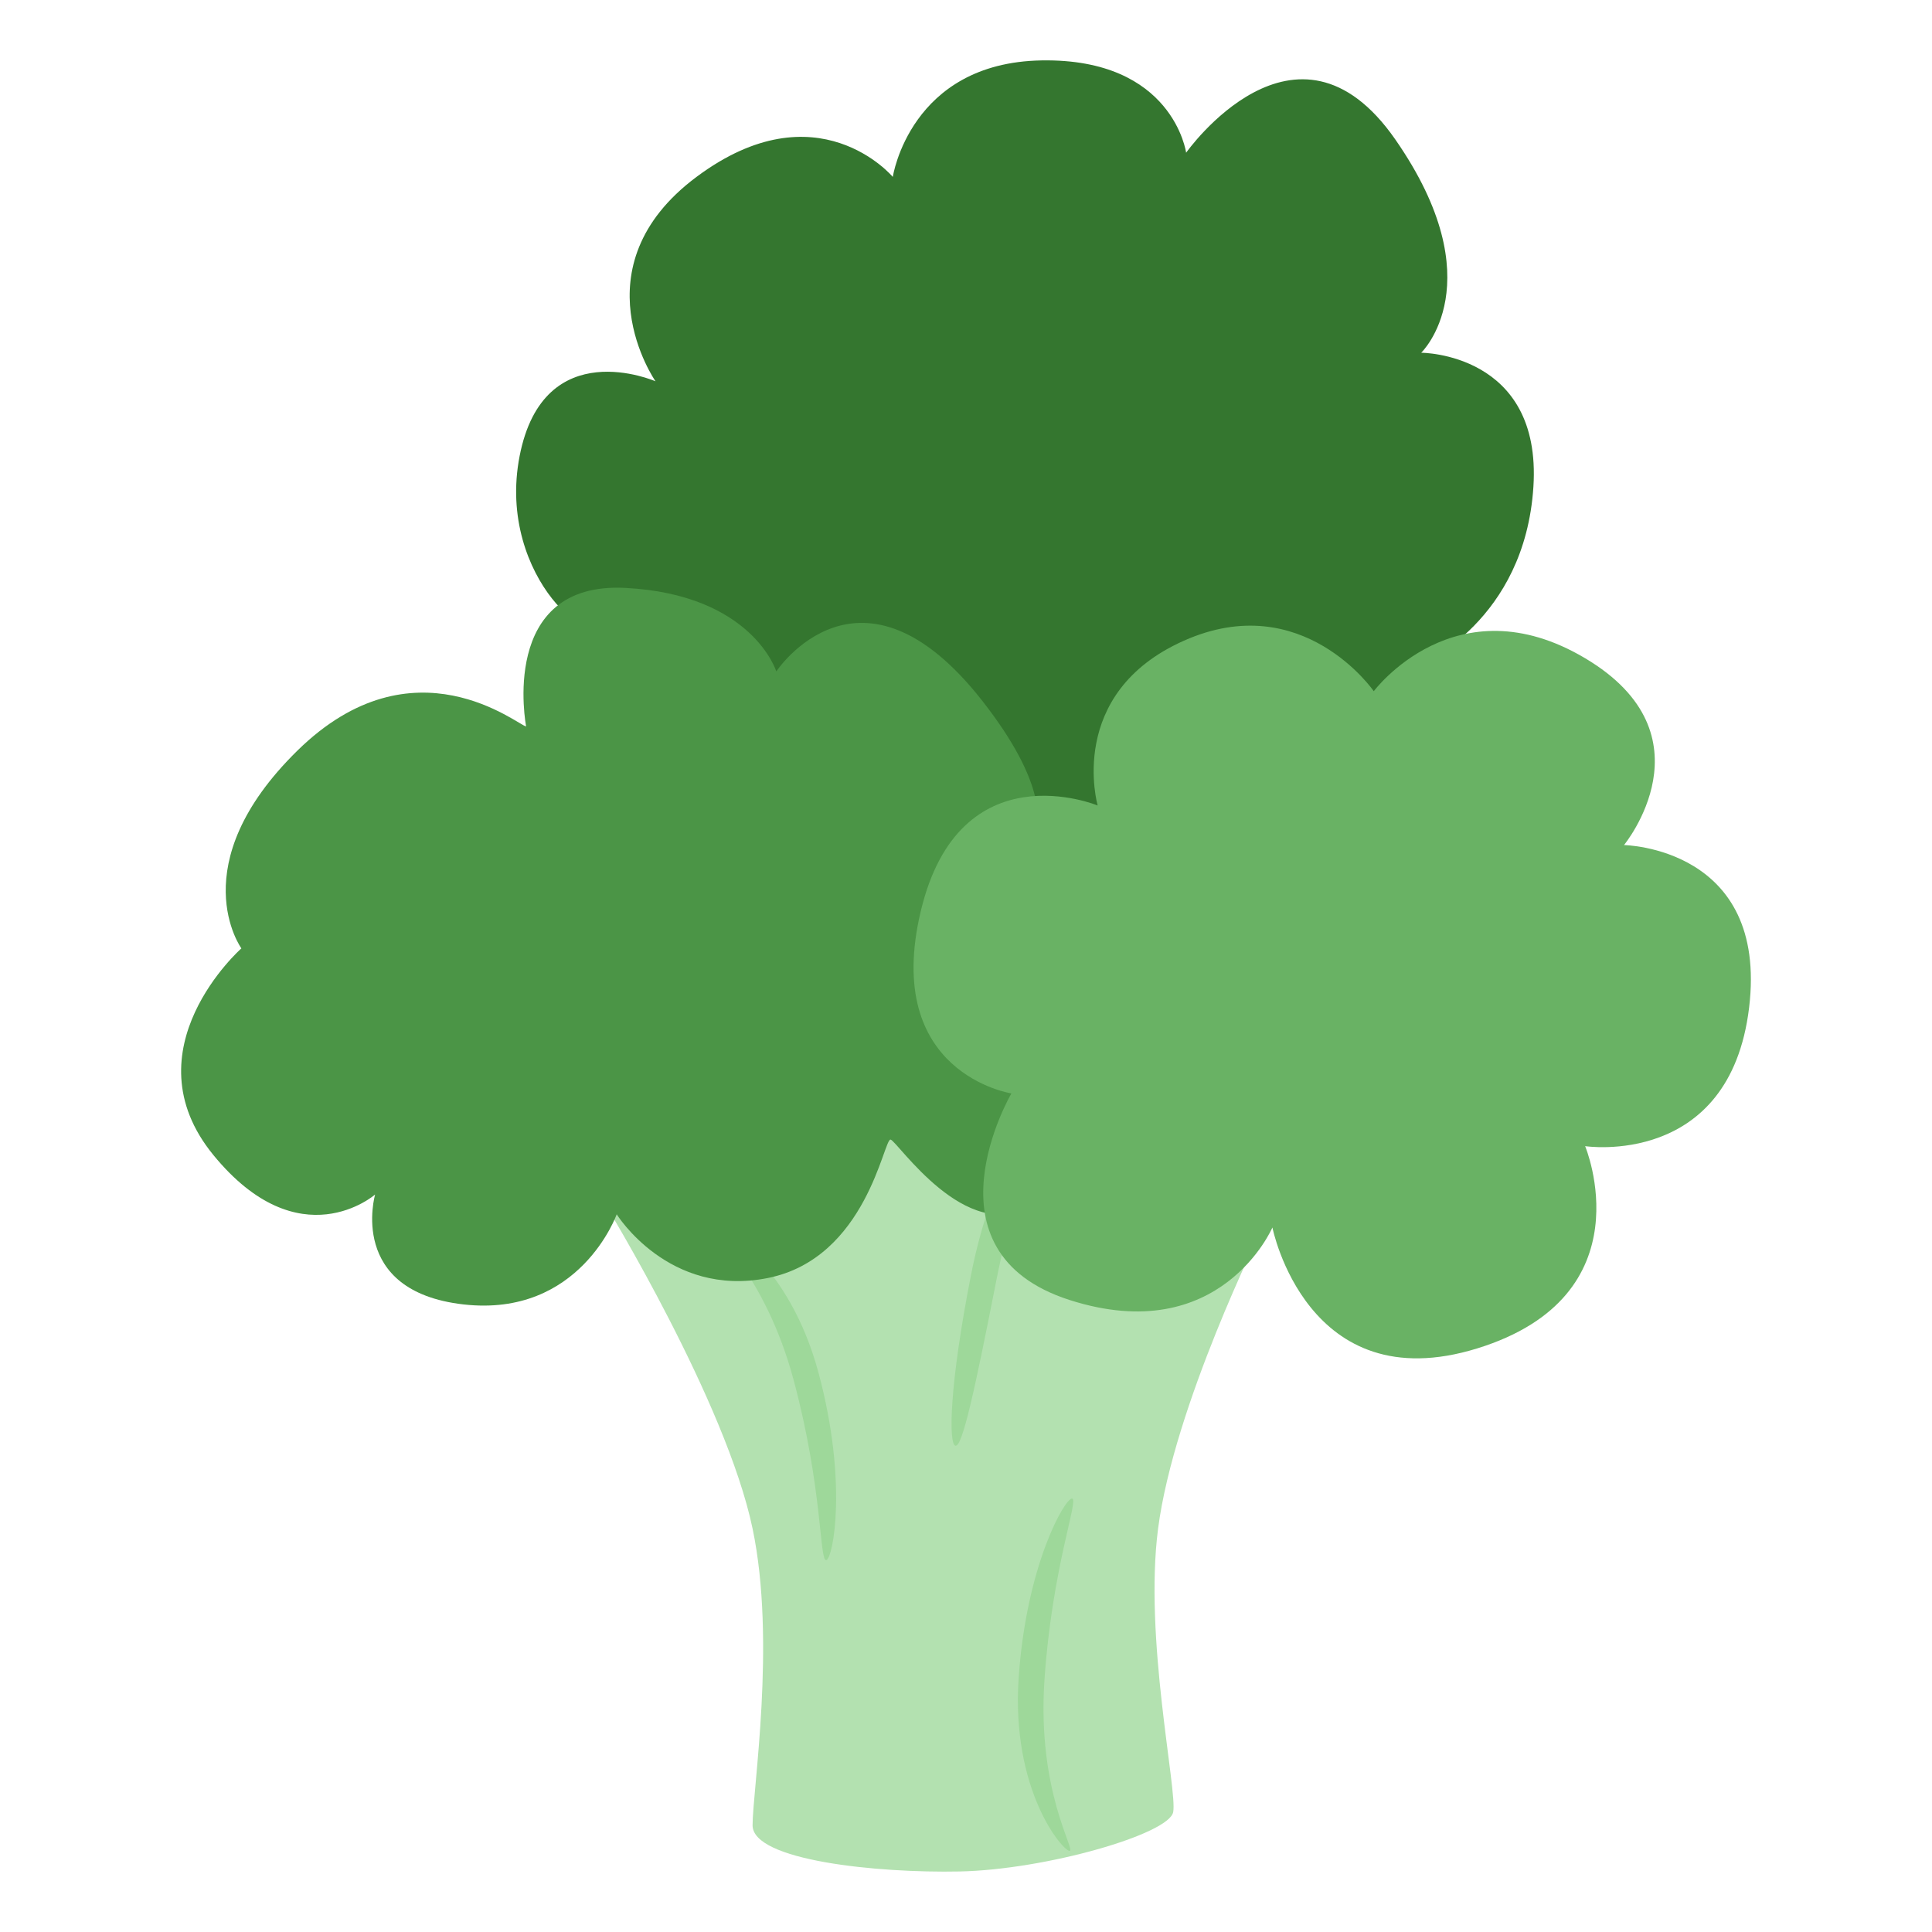
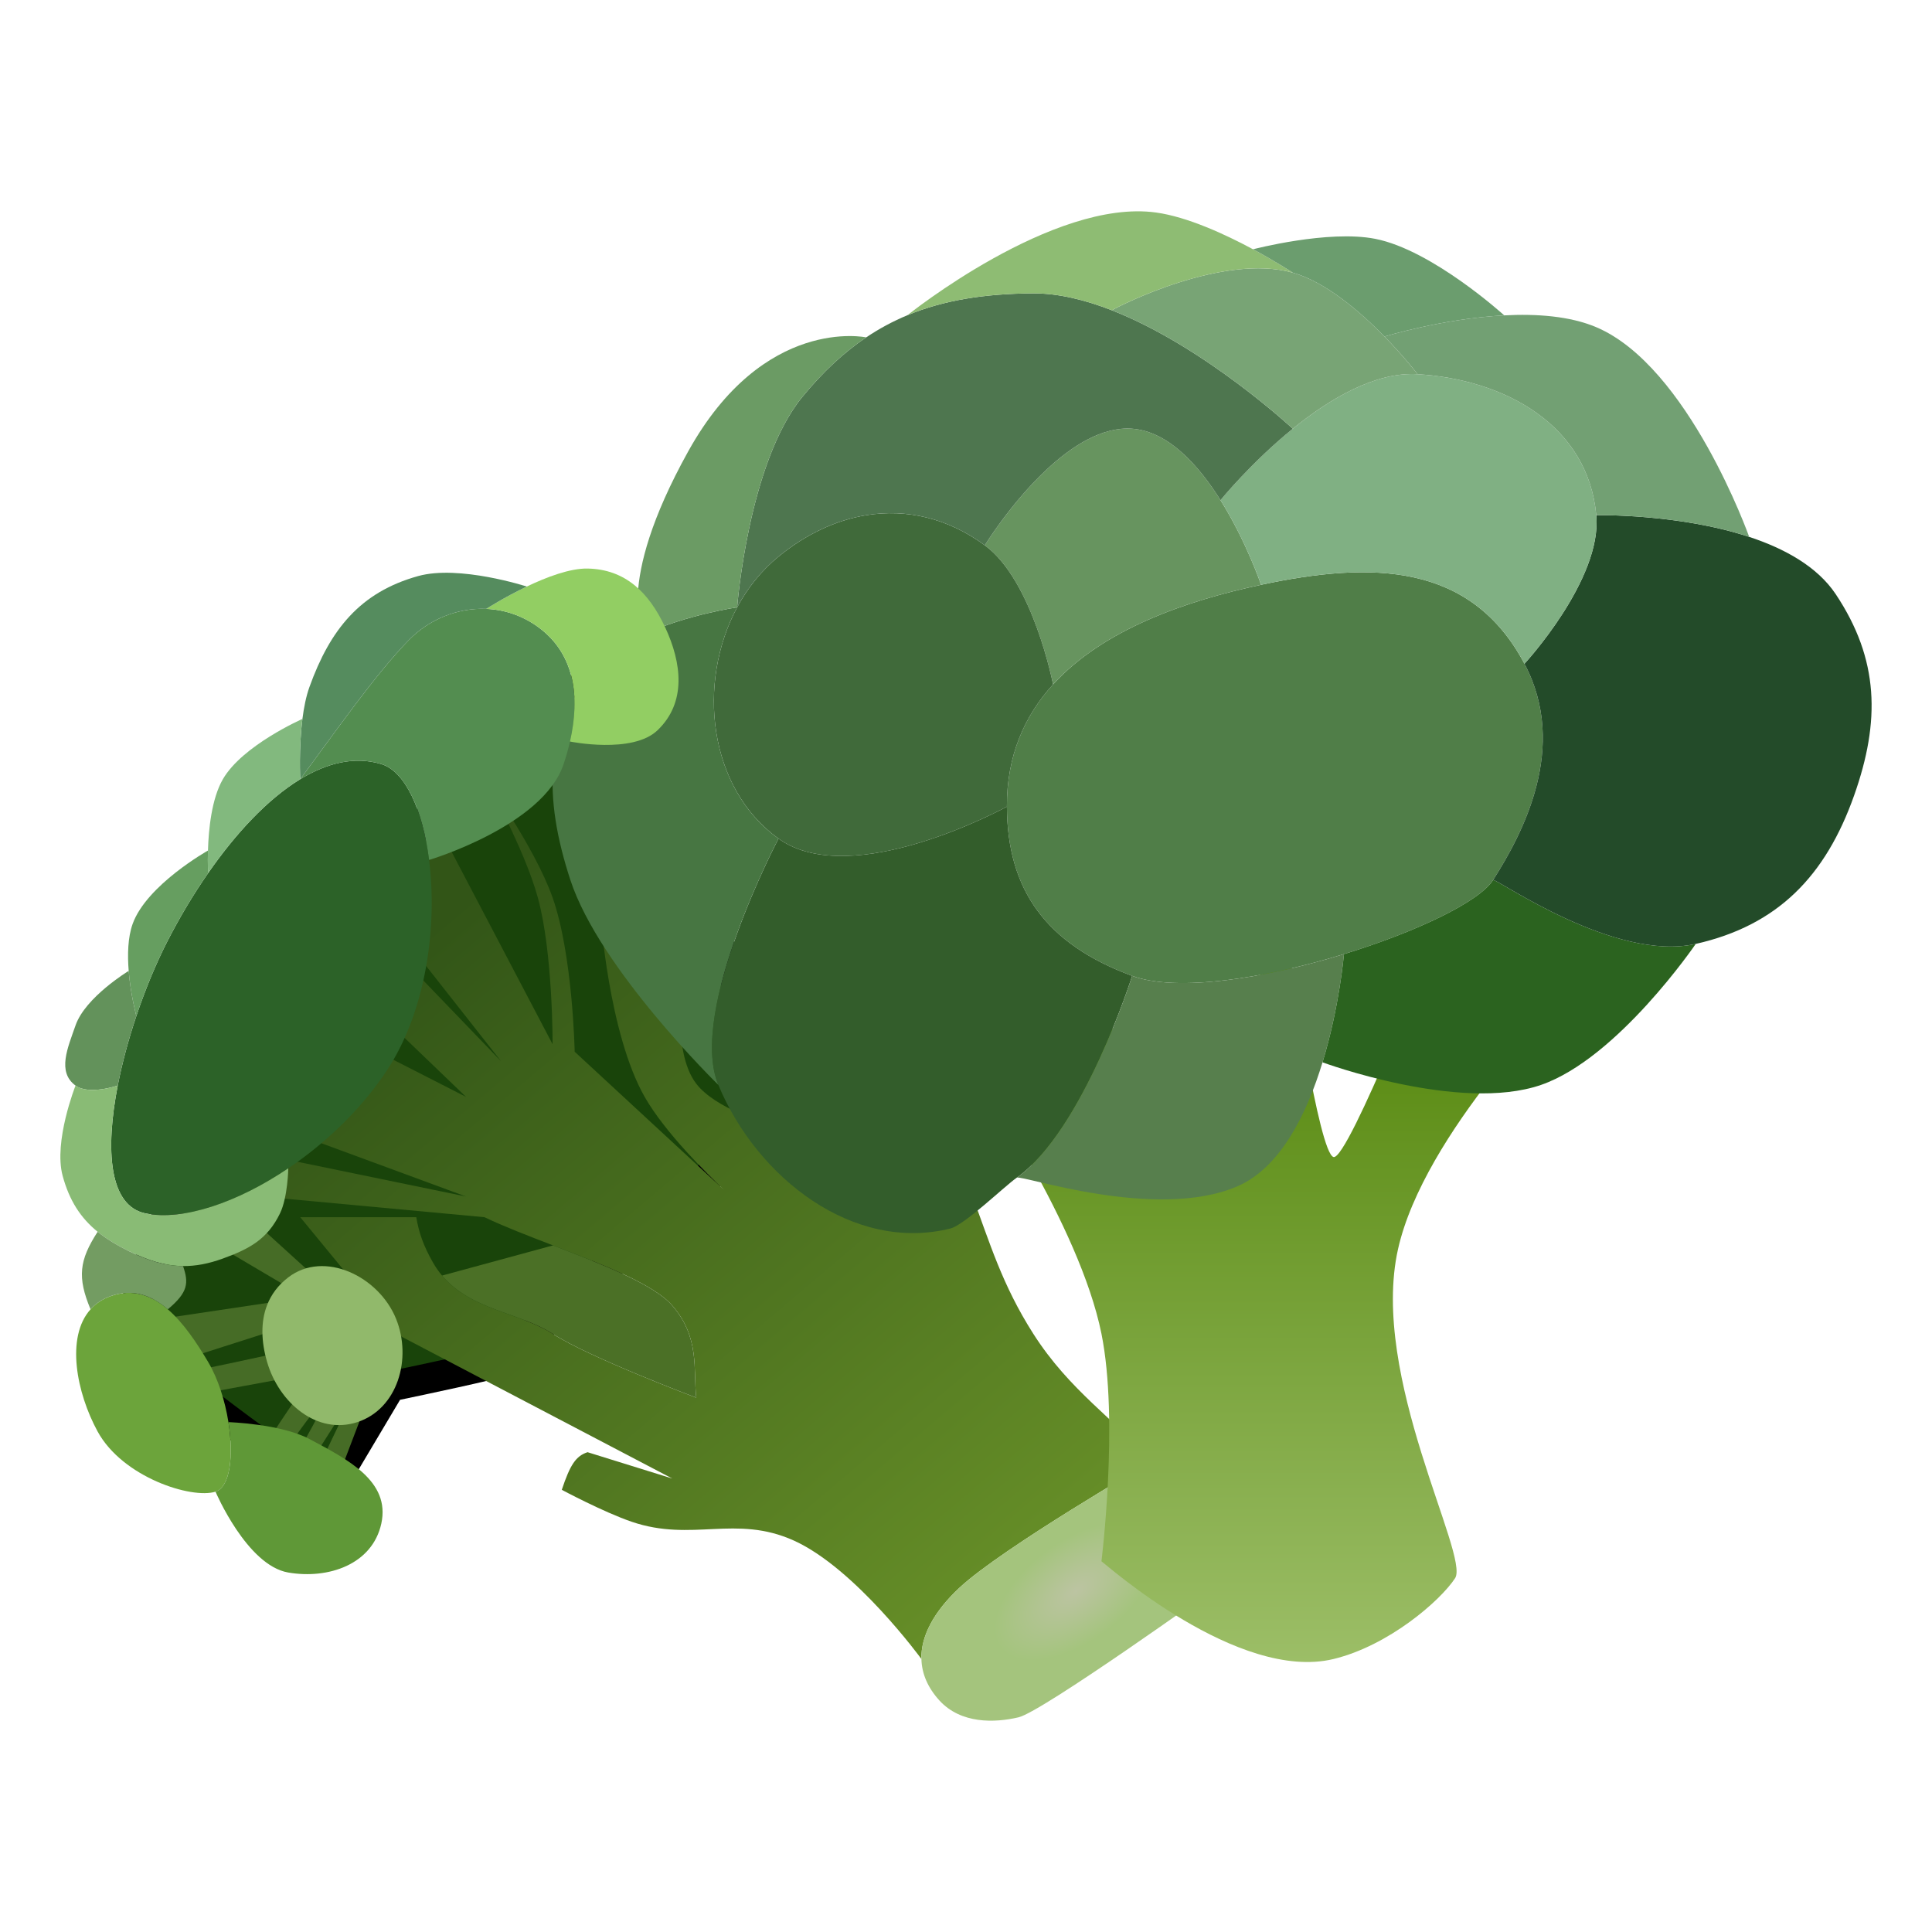
<svg xmlns="http://www.w3.org/2000/svg" width="64" height="64" viewBox="0 0 64 64" fill="none">
-   <path d="M24.93 50.637C24.052 46.446 20.072 39.934 20.072 39.934L31.79 35.566L41.793 40.735C41.793 40.735 38.891 46.572 38.363 50.637C37.89 54.279 39.006 59.301 38.863 60.029C38.72 60.757 34.652 61.936 31.79 61.995C29.048 62.051 24.93 61.631 24.93 60.466C24.93 59.301 25.717 54.391 24.93 50.637Z" fill="#B3E1B0" />
-   <path d="M27.118 45.488C28.086 49.095 27.6 51.618 27.372 51.682C27.143 51.745 27.259 49.325 26.291 45.718C25.324 42.111 23.441 40.7 23.669 40.636C23.898 40.573 26.151 41.88 27.118 45.488Z" fill="#9ED89A" />
-   <path d="M32.169 42.219C32.891 38.552 34.435 36.519 34.667 36.566C34.899 36.614 33.732 38.724 33.01 42.391C32.288 46.057 31.882 47.938 31.65 47.891C31.418 47.843 31.447 45.885 32.169 42.219Z" fill="#9ED89A" />
-   <path d="M33.745 55.573C34.001 51.843 35.277 49.625 35.513 49.642C35.75 49.658 34.857 51.904 34.6 55.634C34.344 59.365 35.664 61.33 35.428 61.313C35.192 61.296 33.489 59.304 33.745 55.573Z" fill="#9ED89A" />
-   <path d="M23.073 5.86C19.071 8.845 21.715 12.631 21.715 12.631C21.715 12.631 18.012 11.009 17.213 15.107C16.416 19.204 20.019 21.907 19.786 20.203L26.431 27.557L40.149 26.756L47.08 22C47.08 22 50.51 20.567 50.796 16.126C51.081 11.685 47.08 11.685 47.08 11.685C47.08 11.685 49.51 9.355 46.223 4.622C42.936 -0.11 39.292 5.059 39.292 5.059C39.292 5.059 38.863 1.928 34.505 2.001C30.146 2.074 29.575 5.86 29.575 5.86C29.575 5.86 27.074 2.875 23.073 5.86Z" fill="#34762F" />
-   <path d="M9.854 24.863C13.712 21.077 17.199 24.062 17.428 24.062C17.428 24.062 16.499 19.257 20.715 19.475C24.93 19.694 25.716 22.242 25.716 22.242C25.716 22.242 28.503 18.019 32.575 23.261C36.648 28.503 32.575 29.232 32.575 29.232C32.575 29.232 36.291 38.624 34.147 39.934C32.004 41.245 29.732 37.808 29.503 37.75C29.274 37.692 28.717 41.682 25.43 42.337C22.143 42.992 20.429 40.225 20.429 40.225C20.429 40.225 19.214 43.648 15.356 43.211C11.497 42.774 12.426 39.57 12.426 39.57C12.426 39.57 9.925 41.754 7.067 38.26C4.209 34.765 7.996 31.416 7.996 31.416C7.996 31.416 5.995 28.649 9.854 24.863Z" fill="#4B9546" />
-   <path d="M39.22 21.223C35.291 22.97 36.362 26.683 36.362 26.683C36.362 26.683 31.79 24.79 30.503 30.178C29.217 35.566 33.504 36.221 33.504 36.221C33.504 36.221 30.432 41.463 35.434 43.065C40.435 44.667 42.15 40.662 42.15 40.662C42.15 40.662 43.293 46.414 48.938 44.667C54.583 42.919 52.51 37.968 52.51 37.968C52.51 37.968 57.298 38.697 57.941 33.382C58.584 28.067 53.797 27.994 53.797 27.994C53.797 27.994 56.797 24.353 52.51 21.805C48.223 19.257 45.508 22.897 45.508 22.897C45.508 22.897 43.15 19.475 39.22 21.223Z" fill="#69B264" />
+   <path d="M10.861 49.414L12.935 45.926C14.034 45.698 16.291 45.216 16.535 45.117C16.779 45.017 23.104 39.304 26.236 36.459L19.647 22.384C16.189 25.352 9.226 31.402 9.03 31.851C8.786 32.411 3.966 43.373 4.332 44.245C4.625 44.942 8.807 47.982 10.861 49.414Z" fill="#19440A" stroke="black" />
+   <path d="M10.373 48.978L11.044 49.352L12.207 46.3L12.325 45.989L10.8 42.625L8.054 40.134L7.2 41.255L9.519 42.625L9.946 42.999L4.942 43.746L5.431 45.241L9.519 43.933L10.129 44.618C8.807 44.909 6.126 45.49 5.98 45.49C5.833 45.49 5.919 46.03 5.98 46.3L10.373 45.49C9.803 46.321 8.664 48.007 8.664 48.106C8.664 48.206 8.949 48.438 9.091 48.542C9.62 47.795 10.702 46.3 10.8 46.3C10.897 46.3 9.986 47.919 9.519 48.729L9.946 48.978L11.654 46.3L10.373 48.978Z" fill="#466C26" />
+   <path d="M31.789 52.591C33.192 51.283 38.134 48.418 38.134 48.418C36.934 47.006 35.443 46.086 34.229 44.182C33.188 42.55 32.785 41.151 32.216 39.636L25.382 37.207C25.382 37.207 23.702 36.73 23.064 35.899C22.22 34.8 22.637 32.349 22.637 32.349L19.891 30.294C19.891 30.294 20.16 34.233 21.355 36.335C22.025 37.513 23.428 38.891 23.986 39.417L24.223 39.636C24.223 39.636 24.134 39.556 23.986 39.417L19.037 34.84C19.037 34.84 18.974 31.63 18.305 29.733C17.708 28.041 16.047 25.747 16.047 25.747C16.047 25.747 17.365 28.087 17.816 29.733C18.32 31.57 18.305 34.591 18.305 34.591L14.644 27.615L13.118 30.73L16.596 35.152L13.118 31.539L12.325 33.345L15.437 36.335L12.02 34.591L9.519 37.456L15.437 39.636L9.091 38.328L8.664 39.636L16.047 40.321C16.685 40.626 17.488 40.935 18.309 41.251L18.319 41.255C19.956 41.886 21.662 42.544 22.27 43.248C23.186 44.307 22.962 45.345 23.064 46.3C23.064 46.3 19.525 44.971 18.305 44.182C17.209 43.474 15.612 43.406 14.644 42.255C14.533 42.123 14.431 41.978 14.339 41.816C14.031 41.277 13.871 40.819 13.79 40.321H9.946L11.839 42.625L13.118 44.182L16.047 45.717L22.27 48.978L19.464 48.106C19.078 48.232 18.888 48.517 18.61 49.352C18.61 49.352 19.988 50.09 20.928 50.411C22.93 51.094 24.368 50.162 26.297 51.033C28.337 51.955 30.523 54.957 30.523 54.957C30.503 54.2 30.932 53.389 31.789 52.591Z" fill="url(#paint0_linear_186_52)" />
+   <path d="M38.134 48.418C38.134 48.418 33.192 51.283 31.789 52.591C30.932 53.389 30.503 54.2 30.523 54.957C30.535 55.441 30.732 55.904 31.117 56.328C31.83 57.11 32.948 57.075 33.741 56.888C34.534 56.701 40.27 52.591 40.27 52.591L38.134 48.418Z" fill="url(#paint1_radial_186_52)" />
+   <path d="M18.305 44.182C19.525 44.971 23.064 46.3 23.064 46.3C22.962 45.345 23.186 44.307 22.27 43.248C21.662 42.544 19.956 41.886 18.319 41.255L14.644 42.255C15.612 43.406 17.209 43.474 18.305 44.182Z" fill="#4B7026" />
+   <path d="M36.487 51.719C36.634 51.818 41.015 55.722 44.175 54.957C46.001 54.515 47.714 53.027 48.202 52.279C48.69 51.532 45.367 45.594 46.311 41.38C47.172 37.533 51.802 32.972 51.802 32.972L47.653 30.792C47.653 30.792 44.663 38.453 44.175 38.328C43.687 38.203 42.772 31.913 42.772 31.913L32.399 35.712C32.399 35.712 35.76 40.571 36.487 44.182C37.068 47.065 36.487 51.719 36.487 51.719Z" fill="url(#paint2_linear_186_52)" />
+   <path d="M33.355 26.721C33.368 29.475 34.645 31.271 37.504 32.327C38.995 32.877 41.924 32.403 44.52 31.606C46.899 30.877 49 29.878 49.462 29.15C50.43 27.629 51.971 24.763 50.5 21.988C48.721 18.633 45.433 18.592 41.775 19.372C39.275 19.904 36.538 20.855 34.884 22.673C33.939 23.711 33.347 25.033 33.355 26.721Z" fill="#507E48" />
+   <path d="M34.884 22.673C36.538 20.855 39.275 19.904 41.775 19.372C41.775 19.372 41.285 17.93 40.431 16.569C39.698 15.4 38.696 14.29 37.504 14.202C36.505 14.129 35.493 14.783 34.652 15.573C33.469 16.684 32.623 18.064 32.623 18.064C34.222 19.242 34.884 22.673 34.884 22.673Z" fill="#67945F" />
+   <path d="M33.355 26.721C33.347 25.033 33.939 23.711 34.884 22.673C34.884 22.673 34.222 19.242 32.623 18.064C31.391 17.157 30.026 16.85 28.694 17.067C27.682 17.233 26.689 17.7 25.789 18.438C25.221 18.903 24.763 19.479 24.419 20.119C23.074 22.622 23.463 26.106 25.789 27.78C28.226 29.534 33.355 26.721 33.355 26.721Z" fill="#406A3A" />
+   <path d="M37.504 32.327C34.645 31.271 33.368 29.475 33.355 26.721C33.355 26.721 28.226 29.534 25.789 27.78C25.789 27.78 22.777 33.487 23.796 35.939C25.083 39.035 28.284 41.497 31.484 40.695C31.95 40.578 33.254 39.315 33.68 39.013C35.888 37.449 37.504 32.327 37.504 32.327Z" fill="#335D2B" />
+   <path d="M37.504 32.327C37.504 32.327 35.888 37.449 33.68 39.013C33.827 38.905 38.283 40.458 40.981 39.302C42.419 38.686 43.292 36.892 43.81 35.191C44.374 33.344 44.52 31.606 44.52 31.606C41.924 32.403 38.995 32.877 37.504 32.327Z" fill="#577F4D" />
+   <path d="M56.174 31.268C53.495 31.872 49.658 29.15 49.462 29.15C49 29.878 46.899 30.877 44.52 31.606C44.52 31.606 44.374 33.344 43.81 35.191C43.81 35.191 48.358 36.869 51.049 35.939C53.59 35.06 56.174 31.268 56.174 31.268Z" fill="#2B631F" />
+   <path d="M50.5 21.988C51.971 24.763 50.43 27.629 49.462 29.15C49.658 29.15 53.495 31.872 56.174 31.268C58.891 30.655 60.476 29.019 61.421 26.348C62.291 23.889 62.251 21.845 60.811 19.683C60.201 18.768 59.118 18.172 57.944 17.785C55.593 17.009 52.879 17.067 52.879 17.067C53.076 19.201 50.5 21.988 50.5 21.988Z" fill="#234B29" />
+   <path d="M41.775 19.372C45.433 18.592 48.721 18.633 50.5 21.988C50.5 21.988 53.076 19.201 52.879 17.067C52.605 14.098 49.877 12.574 46.961 12.396C45.559 12.311 44.043 13.214 42.825 14.202C41.434 15.331 40.431 16.569 40.431 16.569C41.285 17.93 41.775 19.372 41.775 19.372Z" fill="#80B083" />
+   <path d="M46.961 12.396C49.877 12.574 52.605 14.098 52.879 17.067C52.879 17.067 55.593 17.009 57.944 17.785C57.944 17.785 55.938 12.137 52.879 10.839C52.006 10.469 50.902 10.39 49.829 10.447C47.788 10.554 45.863 11.149 45.863 11.149C46.524 11.826 46.961 12.396 46.961 12.396Z" fill="#72A073" />
+   <path d="M37.504 14.202C38.696 14.29 39.698 15.4 40.431 16.569C40.431 16.569 41.434 15.331 42.825 14.202C42.825 14.202 39.906 11.482 36.833 10.279C35.949 9.933 35.052 9.712 34.209 9.718C32.626 9.729 31.273 9.938 30.06 10.442C29.585 10.639 29.132 10.882 28.694 11.176C27.953 11.675 27.257 12.321 26.582 13.144C24.784 15.334 24.419 20.119 24.419 20.119C24.763 19.479 25.221 18.903 25.789 18.438C26.689 17.7 27.682 17.233 28.694 17.067C30.026 16.85 31.391 17.157 32.623 18.064C32.623 18.064 33.469 16.684 34.652 15.573C35.493 14.783 36.505 14.129 37.504 14.202Z" fill="#4E764F" />
+   <path d="M23.796 35.939C22.777 33.487 25.789 27.78 25.789 27.78C23.463 26.106 23.074 22.622 24.419 20.119C24.419 20.119 22.762 20.358 21.335 21.011C20.773 21.269 20.246 21.591 19.87 21.988C17.948 24.019 18.018 26.472 18.894 29.15C19.862 32.106 23.796 35.939 23.796 35.939Z" fill="#477642" />
+   <path d="M24.419 20.119C24.419 20.119 24.784 15.334 26.582 13.144C27.257 12.321 27.953 11.675 28.694 11.176C28.694 11.176 25.301 10.447 22.799 14.95C20.298 19.453 21.335 21.011 21.335 21.011C22.762 20.358 24.419 20.119 24.419 20.119Z" fill="#6B9B64" />
+   <path d="M42.825 14.202C44.043 13.214 45.559 12.311 46.961 12.396C46.961 12.396 46.524 11.826 45.863 11.149C45.057 10.325 43.918 9.341 42.825 9.033C40.523 8.383 37.077 10.129 36.833 10.279C39.906 11.482 42.825 14.202 42.825 14.202Z" fill="#78A475" />
+   <path d="M34.209 9.718C35.052 9.712 35.949 9.933 36.833 10.279C37.077 10.129 40.523 8.383 42.825 9.033C42.825 9.033 42.281 8.674 41.509 8.258C40.586 7.762 39.336 7.184 38.297 7.04C34.883 6.568 30.067 10.436 30.06 10.442C31.273 9.938 32.626 9.729 34.209 9.718Z" fill="#8EBC73" />
+   <path d="M42.825 9.033C43.918 9.341 45.057 10.325 45.863 11.149C45.863 11.149 47.788 10.554 49.829 10.447C49.829 10.447 47.452 8.285 45.558 7.912C44 7.605 41.509 8.258 41.509 8.258C42.281 8.674 42.825 9.033 42.825 9.033Z" fill="#6B9D6E" />
+   <path d="M12.631 25.311C11.75 25.045 10.835 25.27 9.946 25.812C8.852 26.478 7.798 27.624 6.895 28.923C6.395 29.642 5.941 30.408 5.553 31.166C5.174 31.904 4.816 32.765 4.517 33.657C4.26 34.422 4.047 35.209 3.9 35.961C3.484 38.097 3.609 39.949 4.821 40.196C6.053 40.448 7.858 39.842 9.55 38.702C10.789 37.866 11.967 36.744 12.814 35.463C14.135 33.463 14.489 30.651 14.214 28.487C14.004 26.829 13.425 25.551 12.631 25.311Z" fill="#2C6228" />
+   <path d="M9.946 25.812C10.835 25.27 11.75 25.045 12.631 25.311C13.425 25.551 14.004 26.829 14.214 28.487C14.214 28.487 17.988 27.363 18.671 25.311C18.754 25.063 18.825 24.813 18.881 24.564C19.216 23.095 19.053 21.657 17.817 20.764C17.29 20.384 16.699 20.195 16.108 20.17C15.164 20.131 14.221 20.511 13.546 21.2C12.447 22.321 11.085 24.275 9.946 25.812Z" fill="#538D50" />
+   <path d="M16.108 20.17C16.699 20.195 17.29 20.384 17.817 20.764C19.053 21.657 19.216 23.095 18.881 24.564C18.881 24.564 20.951 24.988 21.783 24.19C22.74 23.271 22.594 21.974 22.027 20.764C21.49 19.619 20.708 18.857 19.464 18.834C18.881 18.823 18.108 19.115 17.451 19.43C16.705 19.786 16.108 20.17 16.108 20.17Z" fill="#92CE63" />
+   <path d="M9.946 25.812C11.085 24.275 12.447 22.321 13.546 21.2C14.221 20.511 15.164 20.131 16.108 20.17C16.108 20.17 16.705 19.786 17.451 19.43C17.451 19.43 15.213 18.704 13.851 19.083C11.933 19.616 10.937 20.852 10.251 22.757C10.139 23.068 10.066 23.44 10.018 23.816C9.893 24.801 9.946 25.812 9.946 25.812Z" fill="#558C5E" />
+   <path d="M9.946 25.812C9.946 25.812 9.893 24.801 10.018 23.816C10.018 23.816 8.035 24.686 7.383 25.812C7.008 26.461 6.909 27.482 6.889 28.176C6.876 28.615 6.895 28.923 6.895 28.923C7.798 27.624 8.852 26.478 9.946 25.812Z" fill="#82B97E" />
+   <path d="M5.553 31.166C5.941 30.408 6.395 29.642 6.895 28.923C6.895 28.923 6.876 28.615 6.889 28.176C6.889 28.176 4.858 29.315 4.394 30.605C4.233 31.053 4.22 31.63 4.263 32.162C4.327 32.961 4.517 33.657 4.517 33.657C4.816 32.765 5.174 31.904 5.553 31.166Z" fill="#669E60" />
+   <path d="M4.517 33.657C4.517 33.657 4.327 32.961 4.263 32.162C4.263 32.162 2.828 33.03 2.502 33.968C2.247 34.702 1.882 35.508 2.502 35.961C2.946 36.286 3.9 35.961 3.9 35.961C4.047 35.209 4.26 34.422 4.517 33.657Z" fill="#63925B" />
+   <path d="M4.821 40.196C3.609 39.949 3.484 38.097 3.9 35.961C3.9 35.961 2.946 36.286 2.502 35.961C2.502 35.961 1.768 37.813 2.075 38.951C2.299 39.778 2.675 40.349 3.234 40.804C3.526 41.041 3.868 41.247 4.263 41.442C4.908 41.76 5.473 41.934 6.063 41.94C6.479 41.944 6.907 41.864 7.383 41.691C8.263 41.371 8.86 41.051 9.275 40.196C9.534 39.664 9.55 38.702 9.55 38.702C7.858 39.842 6.053 40.448 4.821 40.196Z" fill="#89BB75" />
+   <path d="M3.234 47.421C4.065 48.941 6.346 49.663 7.139 49.414C7.625 49.261 7.744 48.222 7.567 47.11C7.455 46.407 7.225 45.674 6.895 45.117C6.513 44.472 6.074 43.816 5.559 43.373C5.018 42.907 4.393 42.675 3.661 42.937C3.386 43.035 3.168 43.185 2.999 43.373C2.17 44.296 2.537 46.145 3.234 47.421Z" fill="#6CA43B" />
+   <path d="M7.139 49.414C7.139 49.414 8.177 51.858 9.55 52.092C10.884 52.32 12.334 51.821 12.631 50.473C12.941 49.06 11.508 48.341 10.251 47.67C9.303 47.164 7.567 47.11 7.567 47.11C7.744 48.222 7.625 49.261 7.139 49.414Z" fill="#5F9837" />
+   <path d="M11.837 47.11C10.509 47.544 9.245 46.481 8.848 45.117C8.653 44.448 8.629 43.794 8.848 43.232C8.983 42.885 9.211 42.573 9.55 42.314C10.741 41.402 12.548 42.28 13.119 43.684C13.656 45.007 13.173 46.673 11.837 47.11Z" fill="#91B96B" />
+   <path d="M2.999 43.373C3.168 43.185 3.386 43.035 3.661 42.937C4.393 42.675 5.018 42.907 5.559 43.373C6.236 42.808 6.255 42.495 6.063 41.94C5.473 41.934 4.908 41.76 4.263 41.442C3.868 41.247 3.526 41.041 3.234 40.804C2.623 41.75 2.556 42.31 2.999 43.373Z" fill="#739C62" />
+   <defs>
+     <linearGradient id="paint0_linear_186_52" x1="16.291" y1="29.048" x2="34.792" y2="50.846" gradientUnits="userSpaceOnUse">
+       <stop stop-color="#325517" />
+       <stop offset="1" stop-color="#658D27" />
+     </linearGradient>
+     <radialGradient id="paint1_radial_186_52" cx="0" cy="0" r="1" gradientUnits="userSpaceOnUse" gradientTransform="translate(35.6325 52.7152) rotate(143.243) scale(3.12235 1.66223)">
+       <stop stop-color="#BCC4A2" />
+       <stop offset="1" stop-color="#A4C47D" />
+     </radialGradient>
+     <linearGradient id="paint2_linear_186_52" x1="42.101" y1="30.792" x2="42.101" y2="55.057" gradientUnits="userSpaceOnUse">
+       <stop stop-color="#4E8204" />
+       <stop offset="1" stop-color="#9CBE67" />
+     </linearGradient>
+   </defs>
</svg>
